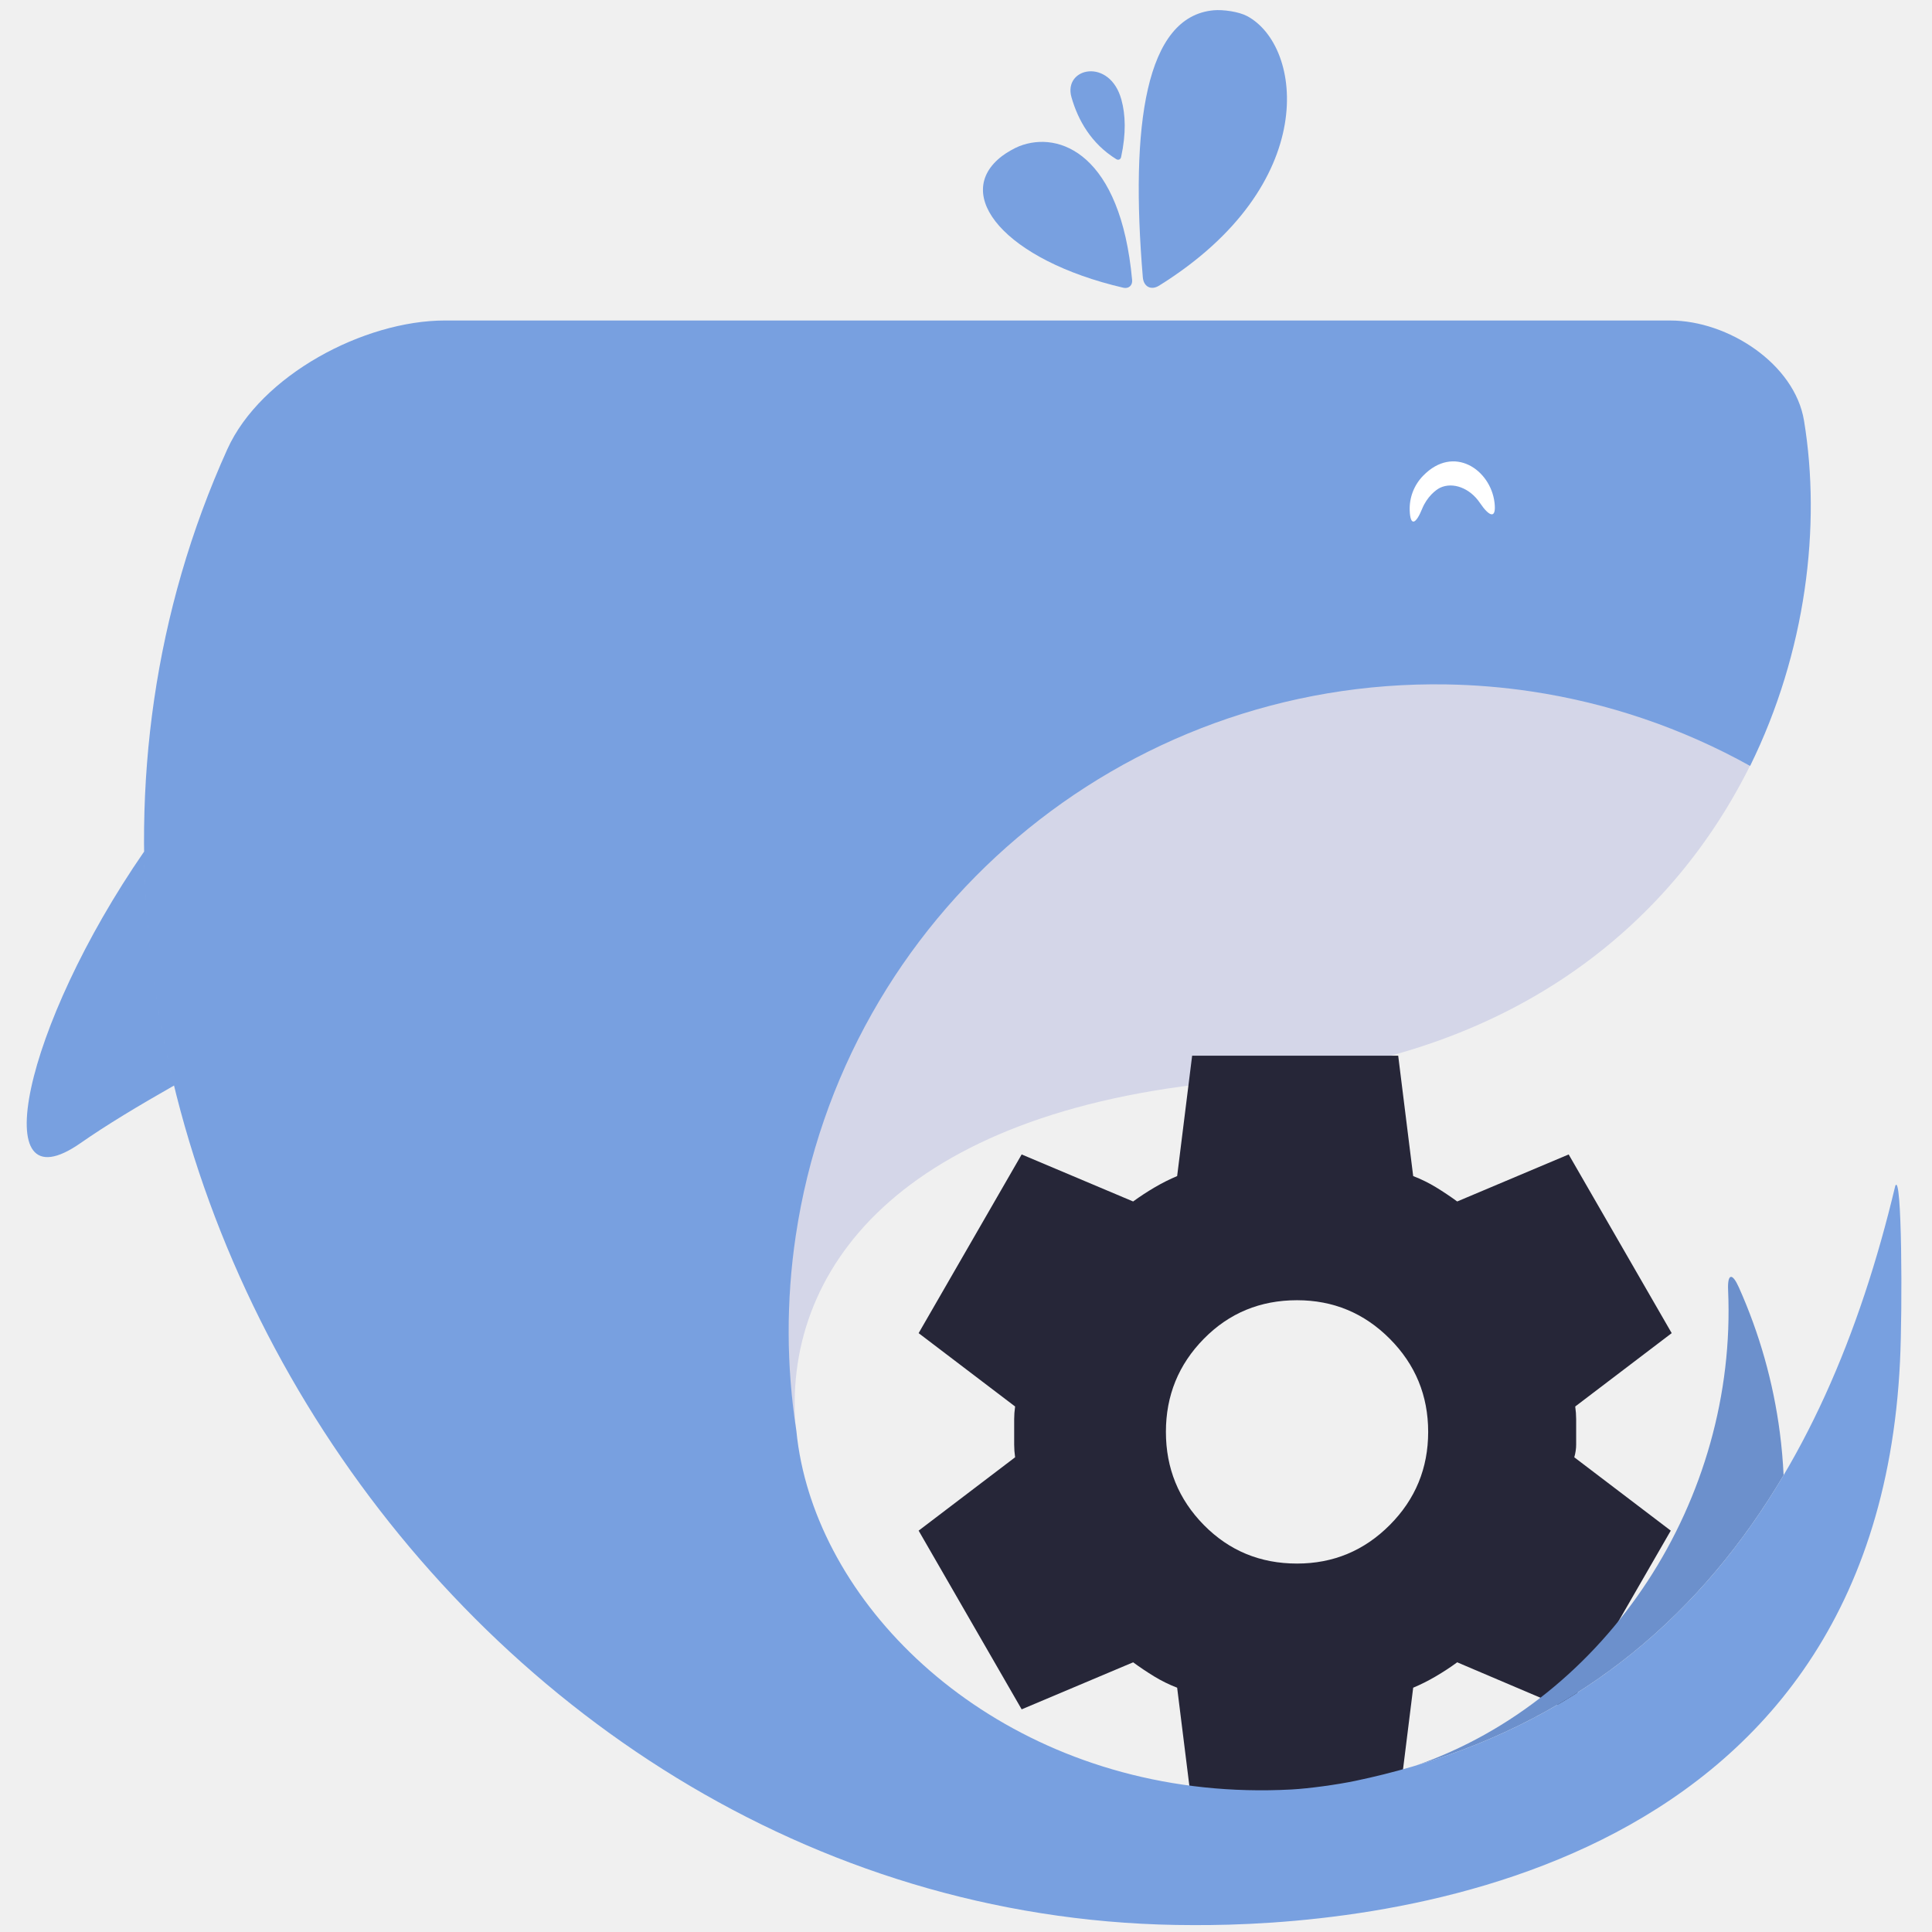
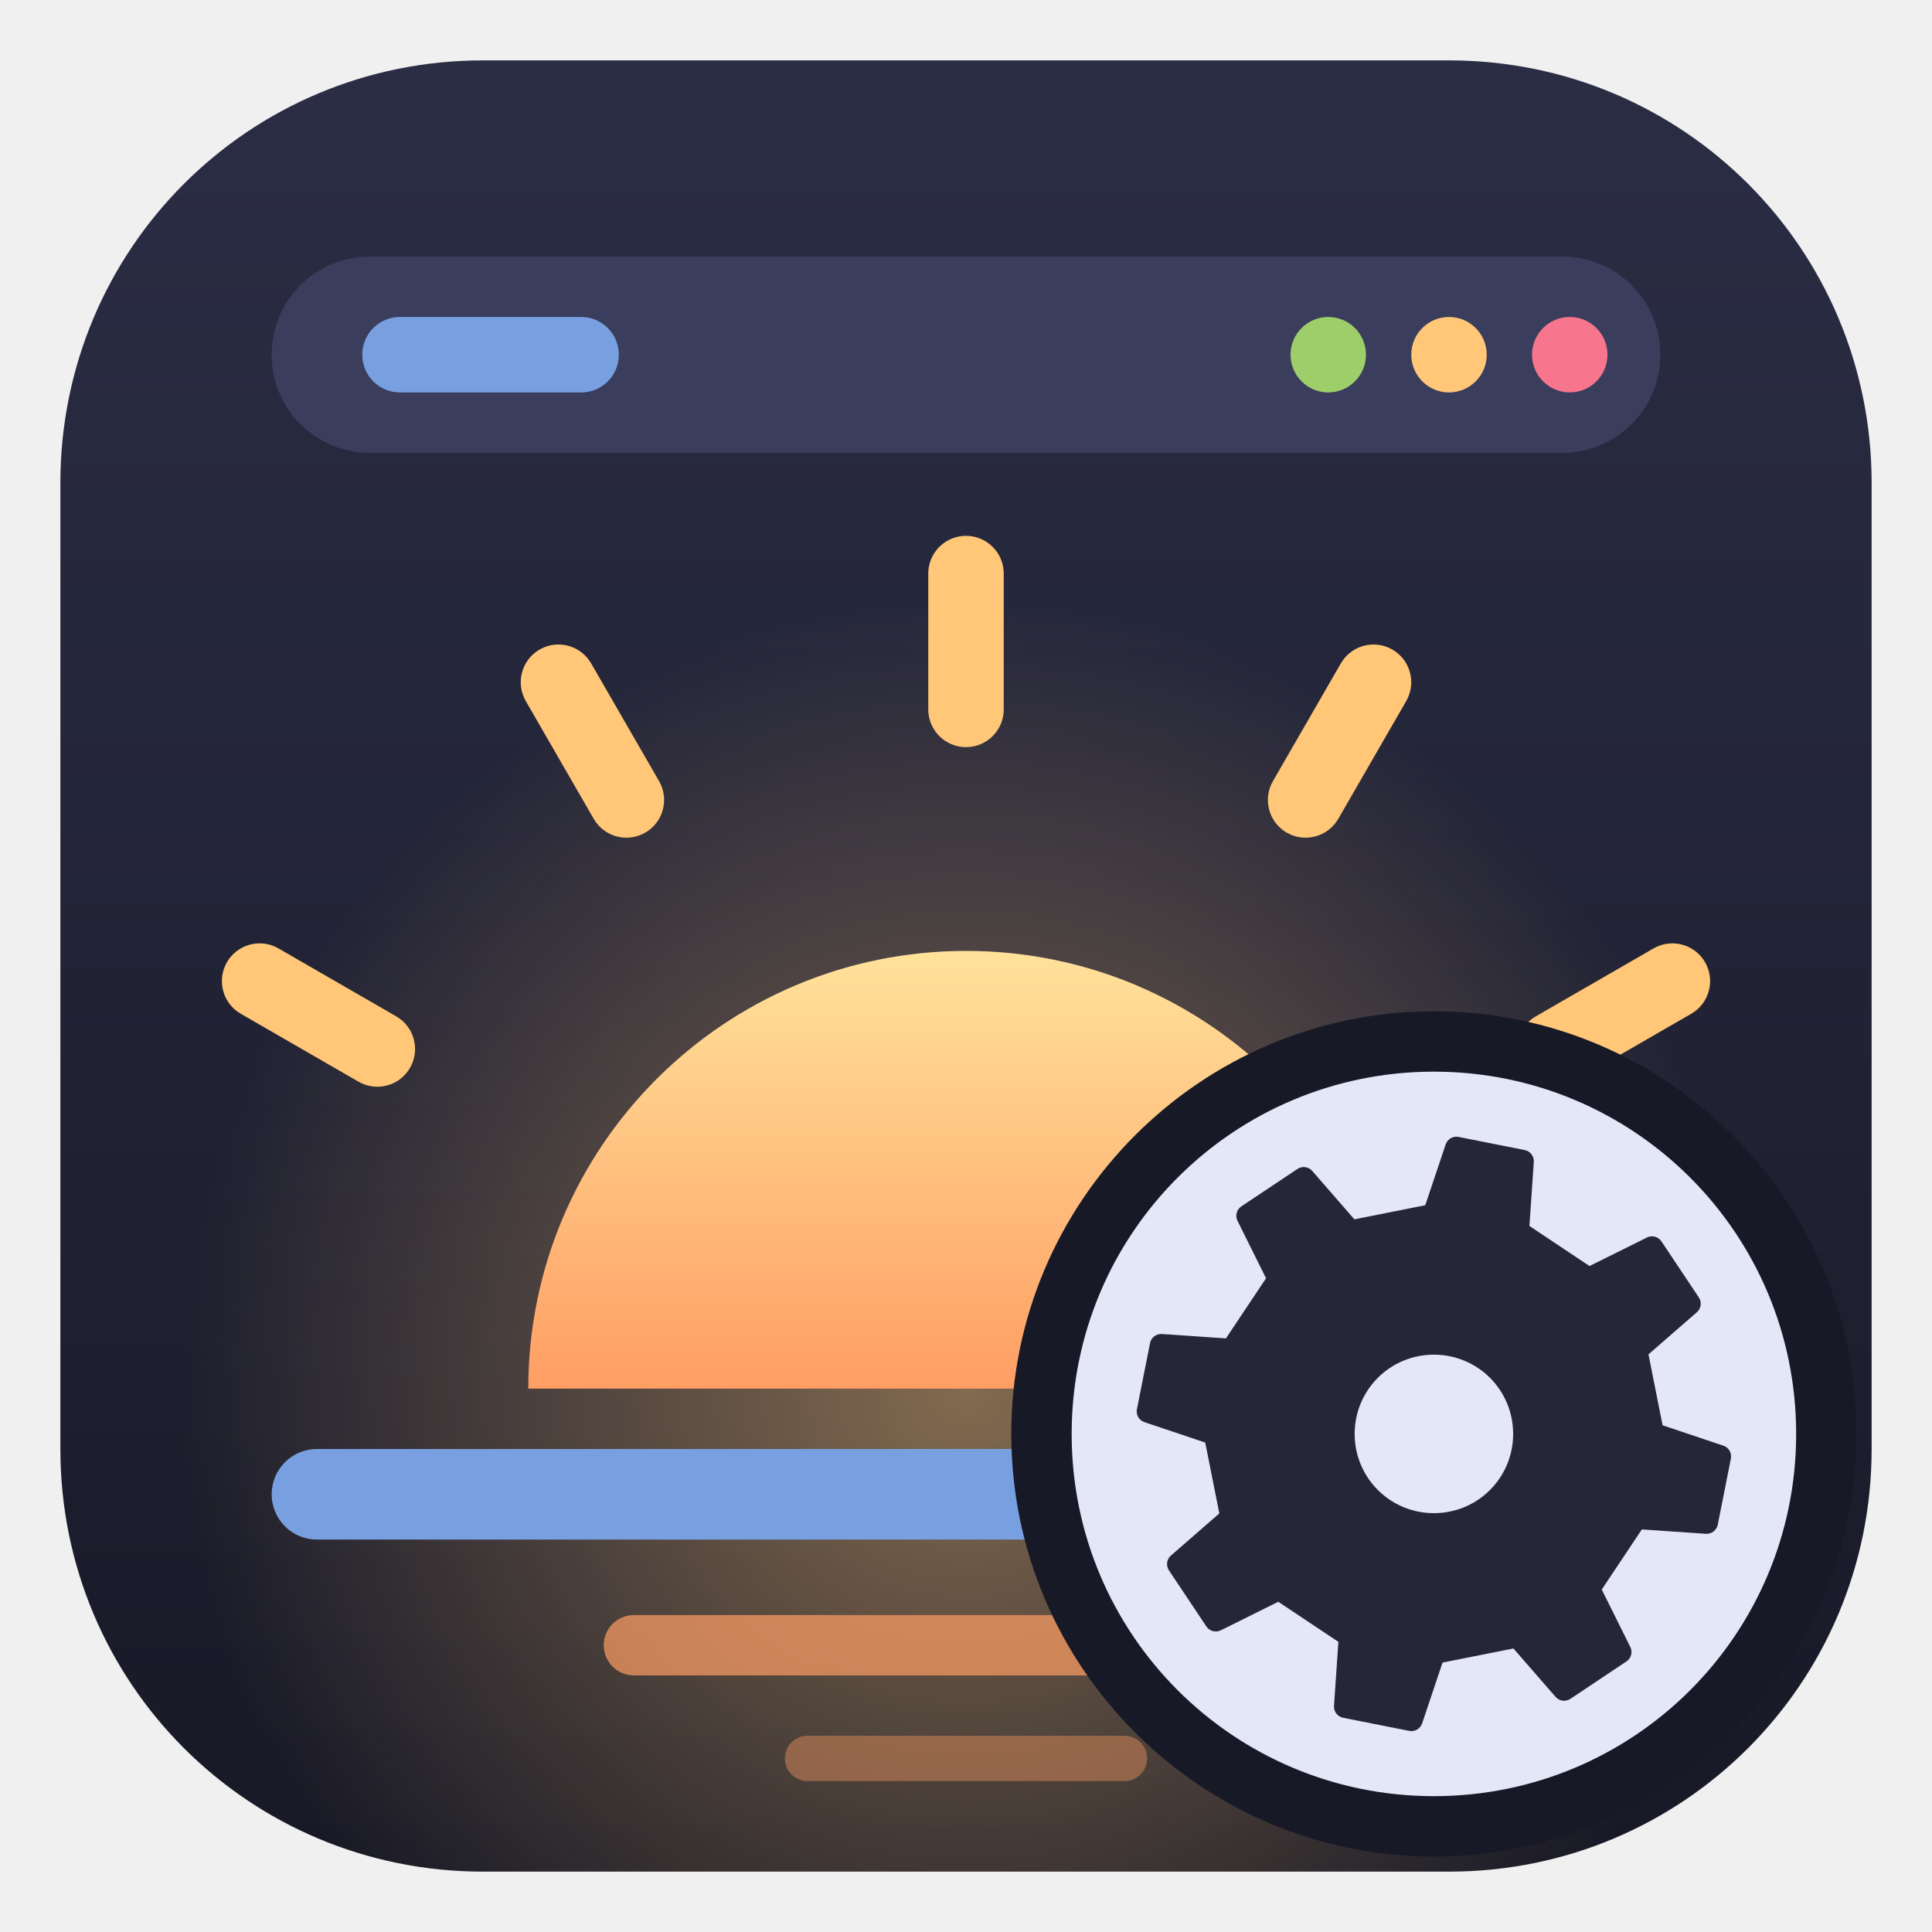
- <svg xmlns="http://www.w3.org/2000/svg" width="225.805mm" height="225.805mm" viewBox="0 0 225.805 225.805" version="1.1" id="svg1" xml:space="preserve">
-   <defs id="defs1" />
-   <path id="path8" style="font-variation-settings:'wght' 700;display:inline;fill:#d4d6e8;fill-opacity:1;stroke:none;stroke-width:7.619;stroke-linejoin:round;stroke-opacity:1" d="m 204.687,89.188 a 75.737,75.933 0 0 0 -25.652,-8.747 75.737,75.933 0 0 0 -9.874,-0.819 75.737,75.933 0 0 0 -76.202,64.727 75.737,75.933 0 0 0 0.075,22.879 c -1.82,-18.726 12.21,-37.348 50.354,-40.841 1.342,-0.123 3.522,-0.276 4.863,-0.408 29.495,-2.892 47.454,-18.492 56.436,-36.791 z" />
-   <g style="fill:#e3e3e3" id="g1" transform="matrix(0.1713663,0,0,0.1720707,280.1601,586.4385)">
-     <g style="fill:#e3e3e3" id="g2" transform="matrix(0.8150421,0,0,0.8150421,514.0586,933.0061)">
-       <path d="m -1638.997,-3819.452 -12.541,-100.324 q -10.189,-3.919 -19.203,-9.405 -9.014,-5.487 -17.635,-11.757 l -93.27,39.189 -86.216,-148.919 80.73,-61.135 q -0.784,-5.487 -0.784,-10.581 v -21.162 q 0,-5.095 0.784,-10.581 l -80.73,-61.135 86.216,-148.919 93.27,39.189 q 8.622,-6.27 18.027,-11.757 9.405,-5.487 18.811,-9.405 l 12.541,-100.324 h 172.432 l 12.54,100.324 q 10.189,3.919 19.203,9.405 9.014,5.487 17.635,11.757 l 93.27,-39.189 86.216,148.919 -80.73,61.135 q 0.784,5.486 0.784,10.581 v 21.162 q 0,5.095 -1.567,10.581 l 80.73,61.135 -86.216,148.919 -92.487,-39.189 q -8.622,6.27 -18.027,11.757 -9.405,5.487 -18.811,9.405 l -12.54,100.324 z m 87.784,-203.784 q 45.459,0 77.595,-32.135 32.135,-32.135 32.135,-77.595 0,-45.459 -32.135,-77.595 -32.135,-32.135 -77.595,-32.135 -46.243,0 -77.986,32.135 -31.743,32.135 -31.743,77.595 0,45.459 31.743,77.595 31.743,32.135 77.986,32.135 z" id="path1" style="fill:#262638;fill-opacity:1;stroke:none;stroke-width:0.79;stroke-dasharray:none" />
+ <svg xmlns="http://www.w3.org/2000/svg" width="256" height="256" viewBox="0 0 256 256" version="1.1" id="svg18">
+   <defs id="defs6">
+     <linearGradient id="night" x1="0" y1="0" x2="0" y2="1">
+       <stop offset="0" stop-color="#2b2d45" id="stop1" />
+       <stop offset="1" stop-color="#181926" id="stop2" />
+     </linearGradient>
+     <linearGradient id="sun" x1="0" y1="0" x2="0" y2="1">
+       <stop offset="0" stop-color="#ffe29a" id="stop3" />
+       <stop offset="1" stop-color="#ff9e64" id="stop4" />
+     </linearGradient>
+     <radialGradient id="glow" cx="128" cy="184" r="104" gradientUnits="userSpaceOnUse">
+       <stop offset="0" stop-color="#ffc777" stop-opacity="0.45" id="stop5" />
+       <stop offset="1" stop-color="#ffc777" stop-opacity="0" id="stop6" />
+     </radialGradient>
+   </defs>
+   <path id="rect6" style="fill:url(#night)" d="m 64,8 h 128 c 31.024,0 56,24.976 56,56 v 128 c 0,31.024 -24.976,56 -56,56 H 64 C 32.976,248 8,223.024 8,192 V 64 C 8,32.976 32.976,8 64,8 Z" />
+   <path id="rect7" style="fill:url(#glow)" d="m 64,8 h 128 c 31.024,0 56,24.976 56,56 v 128 c 0,31.024 -24.976,56 -56,56 H 64 C 32.976,248 8,223.024 8,192 V 64 C 8,32.976 32.976,8 64,8 Z" />
+   <g id="g13">
+     <g stroke="#ffc777" stroke-width="10" stroke-linecap="round" id="g11">
+       <g id="line7" style="opacity:1">
+         <path style="baseline-shift:baseline;display:inline;overflow:visible;vector-effect:none;stroke:none;stroke-linecap:butt;enable-background:accumulate;stop-color:#000000;stop-opacity:1" d="M 128,94 V 76" id="path19" />
+         <path style="baseline-shift:baseline;display:inline;overflow:visible;vector-effect:none;fill:#ffc777;stroke:none;stroke-linecap:butt;enable-background:accumulate;stop-color:#000000;stop-opacity:1" d="m 128,71 a 5,5 0 0 0 -5,5 v 18 a 5,5 0 0 0 5,5 5,5 0 0 0 5,-5 V 76 a 5,5 0 0 0 -5,-5 z" id="path20" />
+       </g>
+       <g id="line8" style="opacity:1">
+         <path style="baseline-shift:baseline;display:inline;overflow:visible;vector-effect:none;stroke:none;stroke-linecap:butt;enable-background:accumulate;stop-color:#000000;stop-opacity:1" d="M 83,106 74,90.4" id="path21" />
+         <path style="baseline-shift:baseline;display:inline;overflow:visible;vector-effect:none;fill:#ffc777;stroke:none;stroke-linecap:butt;enable-background:accumulate;stop-color:#000000;stop-opacity:1" d="m 75.295,85.57 a 5,5 0 0 0 -3.793,0.498 5,5 0 0 0 -1.832,6.83 l 9,15.6 a 5,5 0 0 0 6.828,1.832 5,5 0 0 0 1.832,-6.828 l -9,-15.6 a 5,5 0 0 0 -3.035,-2.332 z" id="path22" />
+       </g>
+       <g id="line9" style="opacity:1">
+         <path style="baseline-shift:baseline;display:inline;overflow:visible;vector-effect:none;stroke:none;stroke-linecap:butt;enable-background:accumulate;stop-color:#000000;stop-opacity:1" d="m 173,106 9,-15.6" id="path23" />
+         <path style="baseline-shift:baseline;display:inline;overflow:visible;vector-effect:none;fill:#ffc777;stroke:none;stroke-linecap:butt;enable-background:accumulate;stop-color:#000000;stop-opacity:1" d="m 180.705,85.57 a 5,5 0 0 0 -3.035,2.332 l -9,15.6 a 5,5 0 0 0 1.832,6.828 5,5 0 0 0 6.828,-1.832 l 9,-15.6 a 5,5 0 0 0 -1.832,-6.83 5,5 0 0 0 -3.793,-0.498 z" id="path24" />
+       </g>
+       <g id="line10" style="opacity:1">
+         <path style="baseline-shift:baseline;display:inline;overflow:visible;vector-effect:none;stroke:none;stroke-linecap:butt;enable-background:accumulate;stop-color:#000000;stop-opacity:1" d="M 50,139 34.4,130" id="path25" />
+         <path style="baseline-shift:baseline;display:inline;overflow:visible;vector-effect:none;fill:#ffc777;stroke:none;stroke-linecap:butt;enable-background:accumulate;stop-color:#000000;stop-opacity:1" d="m 33.104,125.17 a 5,5 0 0 0 -3.035,2.332 5,5 0 0 0 1.834,6.828 l 15.6,9 a 5,5 0 0 0 6.828,-1.832 5,5 0 0 0 -1.832,-6.828 l -15.6,-9 a 5,5 0 0 0 -3.795,-0.5 z" id="path26" />
+       </g>
+       <g id="line11" style="opacity:1">
+         <path style="baseline-shift:baseline;display:inline;overflow:visible;vector-effect:none;stroke:none;stroke-linecap:butt;enable-background:accumulate;stop-color:#000000;stop-opacity:1" d="m 206,139 15.6,-9" id="path27" />
+         <path style="baseline-shift:baseline;display:inline;overflow:visible;vector-effect:none;fill:#ffc777;stroke:none;stroke-linecap:butt;enable-background:accumulate;stop-color:#000000;stop-opacity:1" d="m 222.896,125.17 a 5,5 0 0 0 -3.795,0.5 l -15.6,9 a 5,5 0 0 0 -1.832,6.828 5,5 0 0 0 6.828,1.832 l 15.6,-9 a 5,5 0 0 0 1.834,-6.828 5,5 0 0 0 -3.035,-2.332 z" id="path28" />
+       </g>
    </g>
+     <path d="M 70 184 A 58 58 0 0 1 186 184 Z" fill="url(#sun)" id="path11" />
+     <path id="rect11" style="fill:#78a0e0" d="m 42,192 h 172 c 3.324,0 6,2.676 6,6 0,3.324 -2.676,6 -6,6 H 42 c -3.324,0 -6,-2.676 -6,-6 0,-3.324 2.676,-6 6,-6 z" />
+     <path id="rect12" style="fill:#ff9e64;fill-opacity:0.7" d="m 84,214 h 88 c 2.216,0 4,1.784 4,4 0,2.216 -1.784,4 -4,4 H 84 c -2.216,0 -4,-1.784 -4,-4 0,-2.216 1.784,-4 4,-4 z" />
+     <path id="rect13" style="fill:#ff9e64;fill-opacity:0.4" d="m 107,230 h 42 c 1.662,0 3,1.338 3,3 0,1.662 -1.338,3 -3,3 h -42 c -1.662,0 -3,-1.338 -3,-3 0,-1.662 1.338,-3 3,-3 z" />
  </g>
-   <path d="m 202.317,149.234 c -0.253,0.007 -0.388,0.532 -0.343,1.551 1.078,24.428 -14.004,47.764 -36.523,55.576 19.759,-5.883 33.539,-17.939 43.01,-33.941 -0.078,-1.666 -0.225,-3.329 -0.44,-4.986 -0.763,-5.871 -2.381,-11.593 -4.796,-16.985 -0.368,-0.821 -0.684,-1.221 -0.907,-1.215 z" style="font-variation-settings:'wght' 700;display:inline;fill:#6c90cc;stroke-width:1.706;stroke-linecap:round;stroke-linejoin:round" id="path18" />
-   <path id="path20" style="font-variation-settings:'wght' 700;display:inline;fill:#78a0e0;stroke-width:13.812;stroke-linejoin:round" d="m 52.014,37.458 c -9.491,0 -21.541,6.409 -25.446,15.049 -34.395,76.104 26.876,172.491 112.849,172.491 20.169,0.111 79.719,-4.759 82.65,-65.884 0.297,-6.198 0.223,-22.245 -0.555,-20.516 -8.272,34.797 -26.41,61.87 -63.156,69.553 -2.025,0.423 -5.347,0.886 -7.413,0.997 -28.19,1.513 -49.869,-15.194 -56.161,-34.023 l -0.036,0.014 a 75.613,75.613 0 0 1 -0.168,-0.64 c -0.757,-2.403 -1.264,-4.838 -1.501,-7.271 a 75.613,75.613 0 0 1 -0.074,-22.782 75.613,75.613 0 0 1 76.077,-64.454 75.613,75.613 0 0 1 9.858,0.816 75.613,75.613 0 0 1 25.61,8.711 c 6.551,-13.312 8.32,-28.06 6.3,-40.353 -1.092,-6.645 -8.883,-11.706 -15.636,-11.706 z M 16.842,99.531 C 2.689,120.033 -1.753,141.4 9.426,133.592 12.485,131.456 16.204,129.226 20.339,126.875 18.153,117.921 16.951,108.746 16.842,99.531 Z m 77.738,74.967 a 75.613,75.613 0 0 0 0.168,0.64 l 0.036,-0.014 c -0.07,-0.209 -0.138,-0.418 -0.204,-0.627 z" />
-   <path d="m 166.331,55.6 c -1.099,1.13 -1.628,2.612 -1.569,4.083 0.076,1.9 0.734,1.558 1.45,-0.211 0.566,-1.4 1.6,-2.231 2.111,-2.47 1.497,-0.7 3.474,0.045 4.632,1.759 1.127,1.669 1.959,1.948 1.716,-0.04 -0.467,-3.822 -4.764,-6.796 -8.339,-3.12 z" style="font-variation-settings:'wght' 700;display:inline;fill:#ffffff;fill-opacity:1;stroke:none;stroke-width:0.399;stroke-linecap:round;stroke-linejoin:round;stroke-opacity:1" id="path47" />
-   <path style="font-variation-settings:'wght' 700;display:inline;fill:#78a0e0;fill-opacity:1;stroke:none;stroke-width:4.124;stroke-linecap:round;stroke-linejoin:round;stroke-dasharray:none;stroke-opacity:1" d="m 132.319,32.732 c -1.349,-14.731 -8.499,-17.489 -13.2,-15.642 -0.59,0.232 -1.483,0.754 -1.988,1.137 -5.965,4.525 0.355,12.188 14.158,15.402 0.618,0.144 1.088,-0.265 1.03,-0.897 z" id="path10-6" />
-   <path style="font-variation-settings:'wght' 700;display:inline;fill:#78a0e0;fill-opacity:1;stroke:none;stroke-width:2.92;stroke-linecap:round;stroke-linejoin:round;stroke-dasharray:none;stroke-opacity:1" d="m 131.031,18.358 c 0.601,-2.771 0.512,-4.961 0.039,-6.697 -1.357,-4.978 -6.839,-3.778 -5.839,-0.288 0.763,2.662 2.294,5.406 5.234,7.229 0.245,0.152 0.505,0.038 0.566,-0.244 z" id="path10-9-1" />
-   <path style="font-variation-settings:'wght' 700;display:inline;fill:#78a0e0;fill-opacity:1;stroke:none;stroke-width:5.497;stroke-linecap:round;stroke-linejoin:round;stroke-dasharray:none;stroke-opacity:1" d="M 135.476,33.382 C 154.406,21.591 152.285,5.346 145.752,1.877 144.776,1.36 142.949,1.102 141.845,1.202 c -7.954,0.723 -9.771,13.383 -8.276,31.207 0.093,1.106 0.964,1.56 1.906,0.973 z" id="path10-5-0" />
+   <path id="rect14" style="fill:#3a3d5c" d="m 49,34 h 158 c 7.202,0 13,5.798 13,13 0,7.202 -5.798,13 -13,13 H 49 C 41.798,60 36,54.202 36,47 36,39.798 41.798,34 49,34 Z" />
+   <path id="rect15" style="fill:#78a0e0" d="m 53,42 h 24 c 2.77,0 5,2.23 5,5 0,2.77 -2.23,5 -5,5 H 53 c -2.77,0 -5,-2.23 -5,-5 0,-2.77 2.23,-5 5,-5 z" />
+   <path id="circle15" style="fill:#9ece6a" d="m 181,47 a 5,5 0 0 1 -5,5 5,5 0 0 1 -5,-5 5,5 0 0 1 5,-5 5,5 0 0 1 5,5 z" />
+   <path id="circle16" style="fill:#ffc777" d="m 197,47 a 5,5 0 0 1 -5,5 5,5 0 0 1 -5,-5 5,5 0 0 1 5,-5 5,5 0 0 1 5,5 z" />
+   <path id="circle17" style="fill:#f7768e" d="m 213,47 a 5,5 0 0 1 -5,5 5,5 0 0 1 -5,-5 5,5 0 0 1 5,-5 5,5 0 0 1 5,5 z" />
+   <g id="circle18" style="opacity:1">
+     <path style="baseline-shift:baseline;display:inline;overflow:visible;vector-effect:none;fill:#e3e7f7;enable-background:accumulate;stop-color:#000000;stop-opacity:1" d="m 242,190 a 52,52 0 0 1 -52,52 52,52 0 0 1 -52,-52 52,52 0 0 1 52,-52 52,52 0 0 1 52,52 z" id="path29" />
+     <path style="baseline-shift:baseline;display:inline;overflow:visible;vector-effect:none;fill:#181926;enable-background:accumulate;stop-color:#000000;stop-opacity:1" d="m 190,134 c -30.881,0 -56,25.119 -56,56 0,30.881 25.119,56 56,56 30.881,0 56,-25.119 56,-56 0,-30.881 -25.119,-56 -56,-56 z m 0,8 c 26.557,0 48,21.443 48,48 0,26.557 -21.443,48 -48,48 -26.557,0 -48,-21.443 -48,-48 0,-26.557 21.443,-48 48,-48 z" id="path30" />
+   </g>
+   <g id="path18" style="opacity:1">
+     <path style="baseline-shift:baseline;display:inline;overflow:visible;vector-effect:none;fill:#262638;fill-rule:evenodd;stroke-linejoin:round;enable-background:accumulate;stop-color:#000000;stop-opacity:1" d="m 219,190 8.88,2.98 -1.74,8.76 -9.35,-0.64 -6.28,9.41 4.17,8.39 -7.43,4.96 -6.15,-7.07 -11.1,2.21 -2.98,8.88 -8.76,-1.74 0.64,-9.35 -9.41,-6.28 -8.39,4.17 -4.96,-7.43 7.07,-6.15 -2.21,-11.1 -8.88,-2.98 1.74,-8.76 9.35,0.64 6.28,-9.41 -4.17,-8.39 7.43,-4.96 6.15,7.07 11.1,-2.21 2.98,-8.88 8.76,1.74 -0.64,9.35 9.41,6.28 8.39,-4.17 4.96,7.43 -7.07,6.15 z m -17,0 a 12,12 0 1 0 -24,0 12,12 0 1 0 24,0 z" id="path31" />
+     <path style="baseline-shift:baseline;display:inline;overflow:visible;vector-effect:none;fill:#262638;fill-rule:evenodd;stroke-linejoin:round;enable-background:accumulate;stop-color:#000000;stop-opacity:1" d="m 193.271,150.648 a 1.5,1.5 0 0 0 -1.713,0.994 l -2.703,8.057 -9.395,1.869 -5.58,-6.412 a 1.5,1.5 0 0 0 -1.963,-0.264 l -7.432,4.959 a 1.5,1.5 0 0 0 -0.51,1.916 l 3.783,7.611 -5.314,7.965 -8.482,-0.58 a 1.5,1.5 0 0 0 -1.574,1.203 l -1.74,8.762 a 1.5,1.5 0 0 0 0.994,1.713 l 8.057,2.703 1.869,9.395 -6.412,5.58 a 1.5,1.5 0 0 0 -0.264,1.963 l 4.959,7.432 a 1.5,1.5 0 0 0 1.916,0.51 l 7.611,-3.783 7.965,5.314 -0.58,8.482 a 1.5,1.5 0 0 0 1.203,1.574 l 8.762,1.74 a 1.5,1.5 0 0 0 1.713,-0.994 l 2.703,-8.057 9.395,-1.869 5.58,6.412 a 1.5,1.5 0 0 0 1.963,0.264 l 7.432,-4.959 a 1.5,1.5 0 0 0 0.51,-1.916 l -3.783,-7.611 5.314,-7.965 8.482,0.58 a 1.5,1.5 0 0 0 1.574,-1.203 l 1.74,-8.762 a 1.5,1.5 0 0 0 -0.994,-1.713 l -8.057,-2.703 -1.869,-9.395 6.412,-5.58 a 1.5,1.5 0 0 0 0.264,-1.963 l -4.959,-7.432 a 1.5,1.5 0 0 0 -1.916,-0.51 l -7.611,3.783 -7.965,-5.314 0.58,-8.482 a 1.5,1.5 0 0 0 -1.203,-1.574 z m 0.711,3.199 6.172,1.227 -0.551,8.033 a 1.5,1.5 0 0 0 0.664,1.35 l 9.41,6.281 a 1.5,1.5 0 0 0 1.5,0.096 l 7.207,-3.584 3.494,5.234 -6.074,5.283 a 1.5,1.5 0 0 0 -0.486,1.426 l 2.211,11.1 a 1.5,1.5 0 0 0 0.994,1.129 l 7.629,2.561 -1.227,6.172 -8.033,-0.551 a 1.5,1.5 0 0 0 -1.35,0.664 l -6.281,9.41 a 1.5,1.5 0 0 0 -0.096,1.5 l 3.584,7.207 -5.234,3.494 -5.283,-6.074 a 1.5,1.5 0 0 0 -1.426,-0.486 l -11.1,2.211 a 1.5,1.5 0 0 0 -1.129,0.994 l -2.561,7.629 -6.172,-1.227 0.551,-8.033 a 1.5,1.5 0 0 0 -0.664,-1.35 l -9.41,-6.281 a 1.5,1.5 0 0 0 -1.5,-0.096 l -7.207,3.584 -3.494,-5.234 6.074,-5.283 a 1.5,1.5 0 0 0 0.486,-1.426 l -2.211,-11.1 a 1.5,1.5 0 0 0 -0.994,-1.129 l -7.629,-2.561 1.227,-6.172 8.033,0.551 a 1.5,1.5 0 0 0 1.35,-0.664 l 6.281,-9.41 a 1.5,1.5 0 0 0 0.096,-1.5 l -3.584,-7.207 5.234,-3.494 5.283,6.074 a 1.5,1.5 0 0 0 1.426,0.486 l 11.1,-2.211 a 1.5,1.5 0 0 0 1.129,-0.994 z M 190,176.5 c -7.438,0 -13.5,6.062 -13.5,13.5 0,7.438 6.062,13.5 13.5,13.5 7.438,0 13.5,-6.062 13.5,-13.5 0,-7.438 -6.062,-13.5 -13.5,-13.5 z m 0,3 c 5.817,0 10.5,4.683 10.5,10.5 0,5.817 -4.683,10.5 -10.5,10.5 -5.817,0 -10.5,-4.683 -10.5,-10.5 0,-5.817 4.683,-10.5 10.5,-10.5 z" id="path32" />
+   </g>
</svg>
